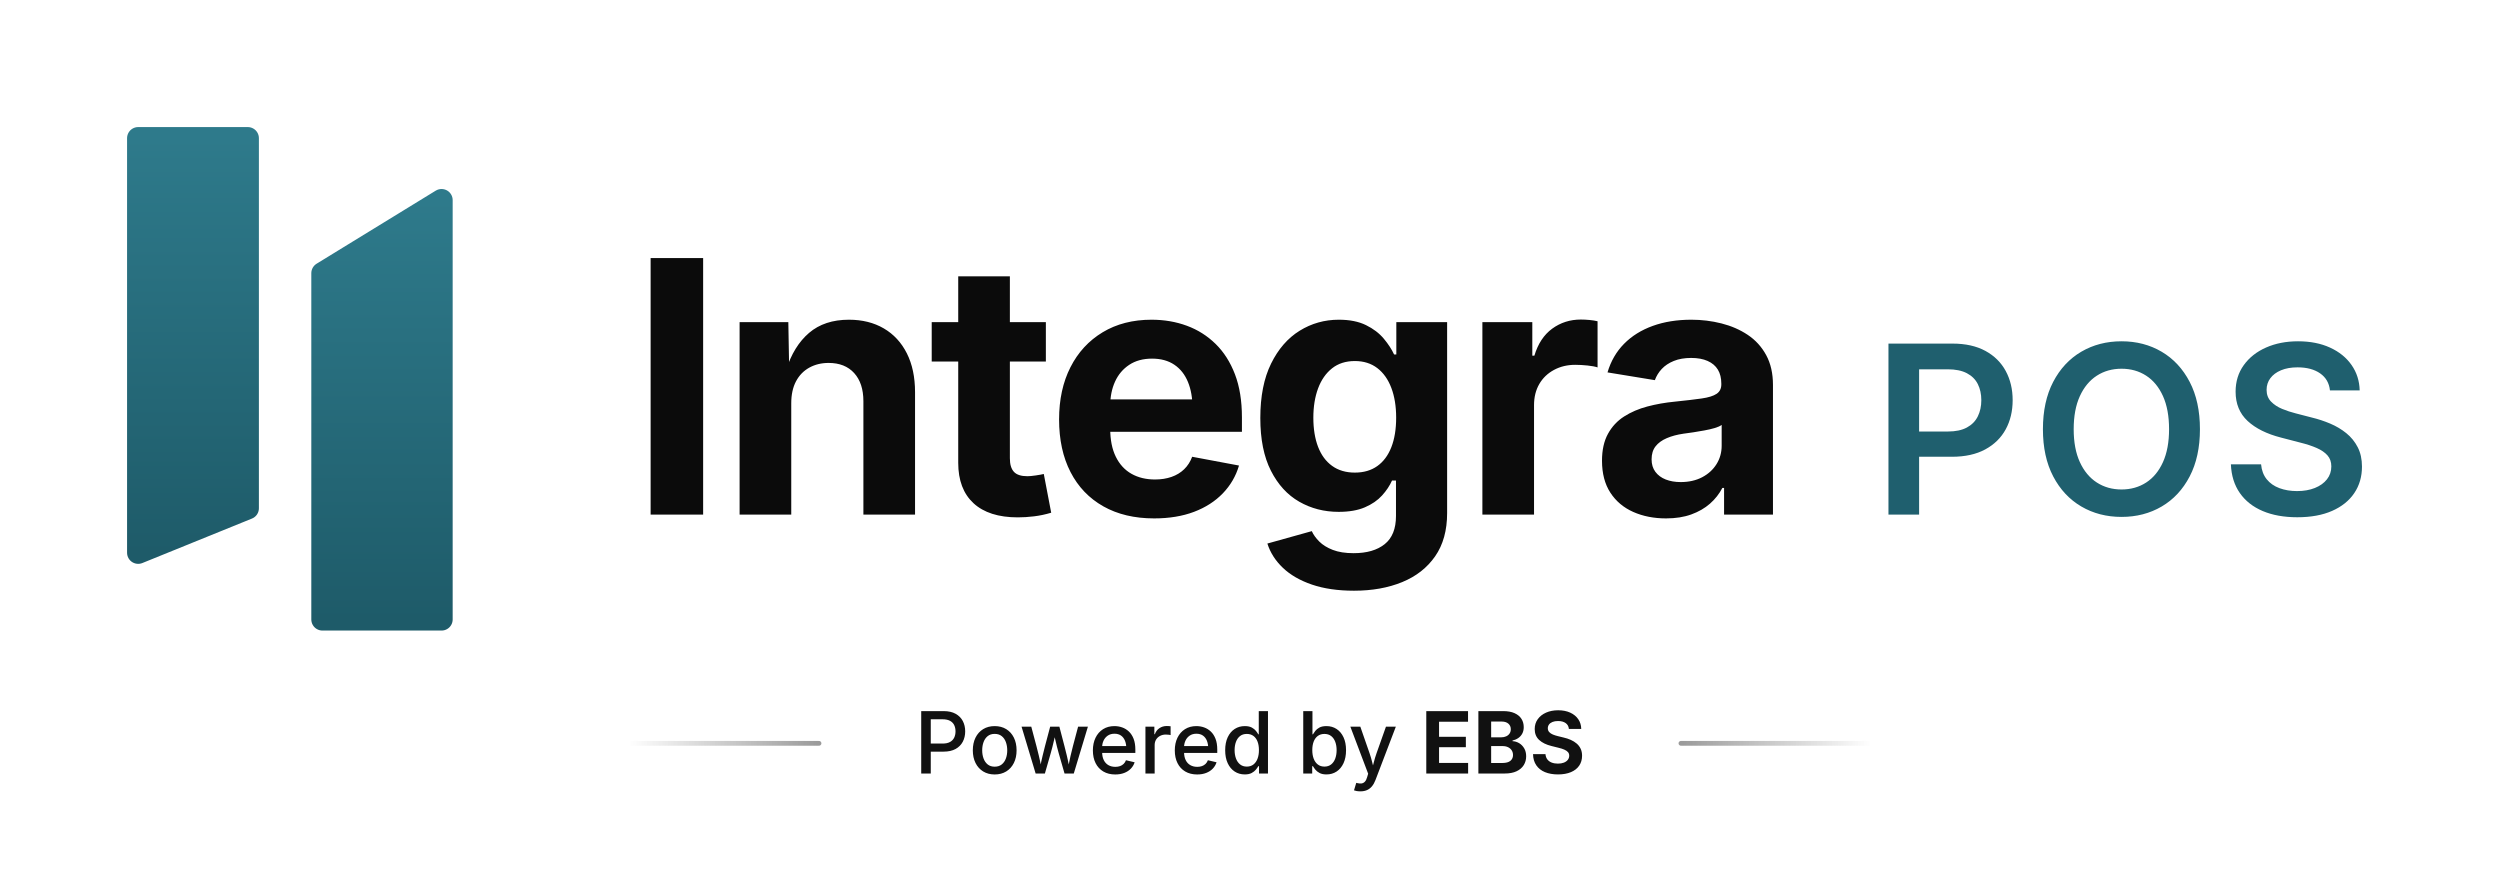
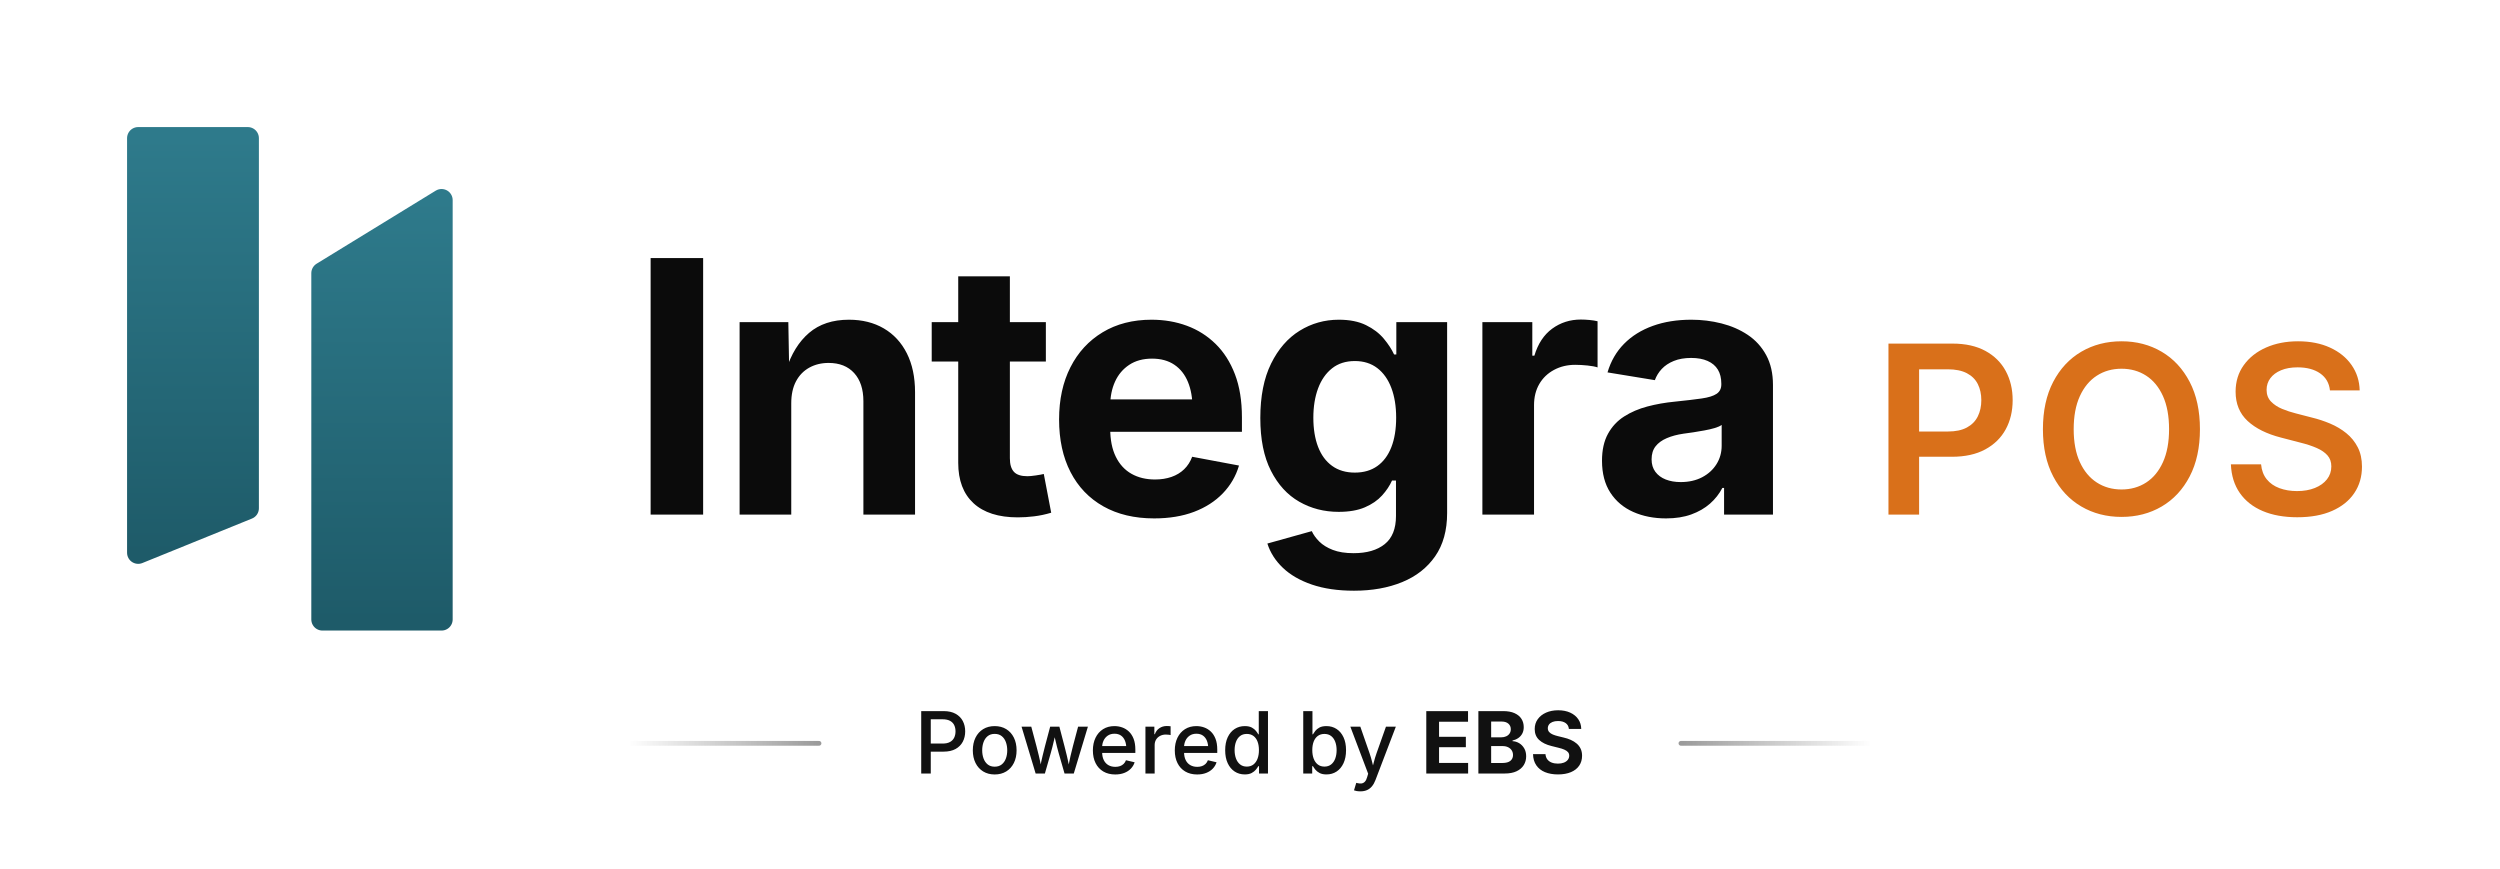
<svg xmlns="http://www.w3.org/2000/svg" viewBox="0 0 1574 547" width="1574" height="547">
  <defs>
    <linearGradient id="ig" x1="0" y1="0" x2="0" y2="1">
      <stop offset="0" stop-color="#2E7A8B" />
      <stop offset="1" stop-color="#1E5B69" />
    </linearGradient>
    <linearGradient id="lg1" gradientUnits="userSpaceOnUse" x1="395.649" y1="0" x2="515.649" y2="0">
      <stop offset="0" stop-color="#9A9A9A" stop-opacity="0" />
      <stop offset="1" stop-color="#9A9A9A" />
    </linearGradient>
    <linearGradient id="lg2" gradientUnits="userSpaceOnUse" x1="1058.315" y1="0" x2="1178.315" y2="0">
      <stop offset="0" stop-color="#9A9A9A" />
      <stop offset="1" stop-color="#9A9A9A" stop-opacity="0" />
    </linearGradient>
  </defs>
  <polygon points="87,87 156,87 156,320 87,348" fill="url(#ig)" stroke="url(#ig)" stroke-width="14" stroke-linejoin="round" />
  <polygon points="203,172 278,126 278,390 203,390" fill="url(#ig)" stroke="url(#ig)" stroke-width="14" stroke-linejoin="round" />
  <path d="M442.695 162.486V324.0H409.634V162.486ZM498.174 253.866V324.0H465.654V202.811H496.331L496.873 233.054H494.922Q499.691 217.878 509.393 209.585Q519.095 201.293 534.487 201.293Q547.061 201.293 556.438 206.767Q565.814 212.241 570.963 222.485Q576.112 232.729 576.112 246.929V324.0H543.593V252.565Q543.593 241.292 537.793 234.896Q531.994 228.501 521.696 228.501Q514.867 228.501 509.501 231.482Q504.136 234.463 501.155 240.1Q498.174 245.736 498.174 253.866ZM658.473 202.811V227.634H586.605V202.811ZM603.298 173.977H635.818V288.554Q635.818 294.299 638.365 297.063Q640.913 299.827 646.875 299.827Q648.717 299.827 652.078 299.339Q655.438 298.852 657.172 298.418L661.834 322.808Q656.414 324.434 651.048 325.084Q645.682 325.734 640.804 325.734Q622.593 325.734 612.946 316.846Q603.298 307.957 603.298 291.372ZM726.634 326.385Q708.098 326.385 694.657 318.797Q681.215 311.209 674.007 297.226Q666.798 283.242 666.798 264.056Q666.798 245.303 673.953 231.211Q681.107 217.119 694.223 209.206Q707.339 201.293 725.008 201.293Q736.932 201.293 747.23 205.087Q757.528 208.881 765.332 216.523Q773.137 224.165 777.527 235.655Q781.917 247.146 781.917 262.755V271.86H680.131V251.481H765.983L750.807 256.901Q750.807 247.471 747.934 240.479Q745.062 233.487 739.371 229.639Q733.68 225.791 725.333 225.791Q716.878 225.791 710.971 229.693Q705.063 233.596 702.028 240.262Q698.993 246.929 698.993 255.492V269.909Q698.993 280.424 702.516 287.578Q706.038 294.732 712.38 298.31Q718.721 301.887 727.176 301.887Q732.921 301.887 737.582 300.261Q742.244 298.635 745.55 295.437Q748.856 292.239 750.59 287.578L780.075 293.106Q777.148 303.079 769.885 310.613Q762.622 318.146 751.728 322.266Q740.834 326.385 726.634 326.385ZM852.463 371.912Q837.287 371.912 826.014 368.064Q814.74 364.216 807.695 357.495Q800.649 350.774 797.939 342.211L825.905 334.406Q827.423 337.767 830.621 340.964Q833.819 344.162 839.13 346.222Q844.442 348.281 852.246 348.281Q864.712 348.281 871.812 342.59Q878.912 336.899 878.912 324.867V302.537H876.419Q874.251 307.415 870.132 311.968Q866.013 316.521 859.346 319.393Q852.68 322.266 842.816 322.266Q829.157 322.266 817.992 315.87Q806.827 309.475 800.161 296.358Q793.494 283.242 793.494 263.188Q793.494 242.701 800.269 228.935Q807.044 215.168 818.263 208.23Q829.483 201.293 842.924 201.293Q853.113 201.293 860.051 204.708Q866.988 208.122 871.27 213.271Q875.552 218.42 877.72 223.189H879.129V202.811H911.107V323.024Q911.107 339.393 903.573 350.232Q896.039 361.072 882.815 366.492Q869.59 371.912 852.463 371.912ZM853.005 297.551Q861.352 297.551 867.151 293.432Q872.95 289.312 875.986 281.562Q879.021 273.812 879.021 262.972Q879.021 252.24 875.986 244.219Q872.95 236.197 867.151 231.753Q861.352 227.309 853.005 227.309Q844.442 227.309 838.642 231.916Q832.843 236.522 829.862 244.544Q826.881 252.565 826.881 262.972Q826.881 273.595 829.862 281.345Q832.843 289.096 838.696 293.323Q844.55 297.551 853.005 297.551ZM933.307 324.0V202.811H964.742V223.948H966.043Q969.403 212.675 977.262 206.93Q985.121 201.185 995.311 201.185Q997.804 201.185 1000.73 201.456Q1003.657 201.727 1005.825 202.269V231.319Q1003.657 230.561 999.538 230.127Q995.419 229.693 991.733 229.693Q984.362 229.693 978.4 232.891Q972.438 236.089 969.132 241.78Q965.826 247.471 965.826 255.059V324.0ZM1048.946 326.385Q1037.456 326.385 1028.296 322.32Q1019.137 318.255 1013.879 310.179Q1008.622 302.104 1008.622 290.071Q1008.622 279.99 1012.362 273.161Q1016.101 266.332 1022.551 262.213Q1029.001 258.094 1037.185 255.926Q1045.369 253.758 1054.366 252.891Q1064.881 251.807 1071.33 250.885Q1077.78 249.964 1080.761 247.958Q1083.742 245.953 1083.742 242.051V241.509Q1083.742 236.306 1081.574 232.729Q1079.406 229.151 1075.124 227.254Q1070.843 225.357 1064.772 225.357Q1058.485 225.357 1053.824 227.254Q1049.163 229.151 1046.236 232.295Q1043.309 235.438 1041.9 239.341L1012.091 234.463Q1015.234 223.84 1022.497 216.469Q1029.76 209.098 1040.545 205.195Q1051.331 201.293 1064.881 201.293Q1074.637 201.293 1083.85 203.624Q1093.064 205.954 1100.381 210.832Q1107.698 215.71 1111.98 223.569Q1116.262 231.428 1116.262 242.376V324.0H1085.476V307.198H1084.392Q1081.466 312.835 1076.588 317.117Q1071.71 321.398 1064.826 323.892Q1057.943 326.385 1048.946 326.385ZM1058.16 303.513Q1065.856 303.513 1071.656 300.478Q1077.455 297.442 1080.707 292.239Q1083.959 287.036 1083.959 280.641V267.524Q1082.55 268.608 1079.623 269.476Q1076.696 270.343 1073.119 270.993Q1069.542 271.644 1066.073 272.186Q1062.604 272.728 1059.894 273.053Q1053.932 273.92 1049.38 275.871Q1044.827 277.822 1042.334 281.02Q1039.841 284.218 1039.841 289.204Q1039.841 293.865 1042.225 297.063Q1044.61 300.261 1048.729 301.887Q1052.848 303.513 1058.16 303.513Z" fill="#0B0B0B" />
-   <path d="M1188.976 324.0V216.324H1229.228Q1241.586 216.324 1250.041 220.949Q1258.496 225.574 1262.832 233.632Q1267.168 241.689 1267.168 251.951Q1267.168 262.285 1262.796 270.307Q1258.424 278.328 1249.896 282.953Q1241.369 287.578 1228.939 287.578H1202.273V271.68H1226.41Q1233.709 271.68 1238.37 269.15Q1243.031 266.621 1245.235 262.141Q1247.439 257.66 1247.439 251.951Q1247.439 246.242 1245.235 241.834Q1243.031 237.426 1238.334 234.969Q1233.637 232.512 1226.265 232.512H1208.271V324.0ZM1335.725 325.445Q1321.561 325.445 1310.359 318.869Q1299.158 312.293 1292.691 299.936Q1286.223 287.578 1286.223 270.234Q1286.223 252.818 1292.691 240.425Q1299.158 228.031 1310.359 221.455Q1321.561 214.879 1335.725 214.879Q1349.817 214.879 1360.982 221.455Q1372.147 228.031 1378.614 240.425Q1385.082 252.818 1385.082 270.234Q1385.082 287.578 1378.614 299.972Q1372.147 312.365 1360.982 318.905Q1349.817 325.445 1335.725 325.445ZM1335.725 308.174Q1344.469 308.174 1351.226 303.802Q1357.983 299.43 1361.813 290.938Q1365.643 282.447 1365.643 270.234Q1365.643 257.877 1361.813 249.386Q1357.983 240.895 1351.226 236.522Q1344.469 232.15 1335.725 232.15Q1326.908 232.15 1320.115 236.559Q1313.322 240.967 1309.456 249.458Q1305.59 257.949 1305.59 270.234Q1305.59 282.447 1309.456 290.902Q1313.322 299.357 1320.115 303.766Q1326.908 308.174 1335.725 308.174ZM1446.34 325.662Q1433.838 325.662 1424.624 321.76Q1415.411 317.857 1410.207 310.414Q1405.004 302.971 1404.571 292.348H1423.577Q1424.082 297.984 1427.118 301.742Q1430.153 305.5 1435.139 307.343Q1440.125 309.186 1446.196 309.186Q1452.555 309.186 1457.433 307.234Q1462.311 305.283 1465.057 301.778Q1467.803 298.273 1467.803 293.648Q1467.803 289.457 1465.382 286.711Q1462.961 283.965 1458.589 282.05Q1454.217 280.135 1448.364 278.689L1436.151 275.51Q1422.637 272.041 1415.085 265.031Q1407.534 258.021 1407.534 246.604Q1407.534 237.064 1412.664 229.91Q1417.795 222.756 1426.684 218.817Q1435.573 214.879 1446.846 214.879Q1458.336 214.879 1467.008 218.854Q1475.68 222.828 1480.558 229.838Q1485.436 236.848 1485.653 245.809H1466.936Q1466.213 238.871 1460.757 235.077Q1455.301 231.283 1446.557 231.283Q1440.487 231.283 1436.115 233.126Q1431.743 234.969 1429.394 238.148Q1427.045 241.328 1427.045 245.447Q1427.045 249.928 1429.828 252.818Q1432.61 255.709 1436.837 257.443Q1441.065 259.178 1445.401 260.262L1455.446 262.863Q1461.444 264.309 1467.081 266.693Q1472.717 269.078 1477.234 272.728Q1481.75 276.377 1484.424 281.58Q1487.098 286.783 1487.098 293.793Q1487.098 303.26 1482.256 310.45Q1477.414 317.641 1468.309 321.651Q1459.204 325.662 1446.34 325.662Z" fill="#1F5F6E" />
+   <path d="M1188.976 324.0V216.324H1229.228Q1241.586 216.324 1250.041 220.949Q1258.496 225.574 1262.832 233.632Q1267.168 241.689 1267.168 251.951Q1267.168 262.285 1262.796 270.307Q1258.424 278.328 1249.896 282.953Q1241.369 287.578 1228.939 287.578H1202.273V271.68H1226.41Q1233.709 271.68 1238.37 269.15Q1243.031 266.621 1245.235 262.141Q1247.439 257.66 1247.439 251.951Q1247.439 246.242 1245.235 241.834Q1243.031 237.426 1238.334 234.969Q1233.637 232.512 1226.265 232.512H1208.271V324.0ZM1335.725 325.445Q1321.561 325.445 1310.359 318.869Q1299.158 312.293 1292.691 299.936Q1286.223 287.578 1286.223 270.234Q1286.223 252.818 1292.691 240.425Q1299.158 228.031 1310.359 221.455Q1321.561 214.879 1335.725 214.879Q1349.817 214.879 1360.982 221.455Q1372.147 228.031 1378.614 240.425Q1385.082 252.818 1385.082 270.234Q1385.082 287.578 1378.614 299.972Q1372.147 312.365 1360.982 318.905Q1349.817 325.445 1335.725 325.445ZM1335.725 308.174Q1344.469 308.174 1351.226 303.802Q1357.983 299.43 1361.813 290.938Q1365.643 282.447 1365.643 270.234Q1365.643 257.877 1361.813 249.386Q1357.983 240.895 1351.226 236.522Q1344.469 232.15 1335.725 232.15Q1326.908 232.15 1320.115 236.559Q1313.322 240.967 1309.456 249.458Q1305.59 257.949 1305.59 270.234Q1305.59 282.447 1309.456 290.902Q1313.322 299.357 1320.115 303.766Q1326.908 308.174 1335.725 308.174ZM1446.34 325.662Q1433.838 325.662 1424.624 321.76Q1415.411 317.857 1410.207 310.414Q1405.004 302.971 1404.571 292.348H1423.577Q1424.082 297.984 1427.118 301.742Q1430.153 305.5 1435.139 307.343Q1440.125 309.186 1446.196 309.186Q1452.555 309.186 1457.433 307.234Q1462.311 305.283 1465.057 301.778Q1467.803 298.273 1467.803 293.648Q1467.803 289.457 1465.382 286.711Q1462.961 283.965 1458.589 282.05Q1454.217 280.135 1448.364 278.689L1436.151 275.51Q1422.637 272.041 1415.085 265.031Q1407.534 258.021 1407.534 246.604Q1407.534 237.064 1412.664 229.91Q1417.795 222.756 1426.684 218.817Q1435.573 214.879 1446.846 214.879Q1458.336 214.879 1467.008 218.854Q1475.68 222.828 1480.558 229.838Q1485.436 236.848 1485.653 245.809H1466.936Q1466.213 238.871 1460.757 235.077Q1455.301 231.283 1446.557 231.283Q1440.487 231.283 1436.115 233.126Q1431.743 234.969 1429.394 238.148Q1427.045 241.328 1427.045 245.447Q1427.045 249.928 1429.828 252.818Q1432.61 255.709 1436.837 257.443Q1441.065 259.178 1445.401 260.262L1455.446 262.863Q1461.444 264.309 1467.081 266.693Q1472.717 269.078 1477.234 272.728Q1481.75 276.377 1484.424 281.58Q1487.098 286.783 1487.098 293.793Q1487.098 303.26 1482.256 310.45Q1477.414 317.641 1468.309 321.651Q1459.204 325.662 1446.34 325.662Z" fill="#D9701A" />
  <path d="M579.999 487.0V447.713H594.079Q598.614 447.713 601.647 449.4Q604.679 451.088 606.182 453.962Q607.685 456.836 607.685 460.475Q607.685 464.113 606.169 467Q604.653 469.888 601.62 471.562Q598.588 473.236 594.027 473.236H584.403V468.147H593.447Q596.347 468.147 598.14 467.146Q599.933 466.144 600.763 464.403Q601.594 462.663 601.594 460.475Q601.594 458.26 600.763 456.533Q599.933 454.806 598.127 453.83Q596.321 452.854 593.394 452.854H586.011V487.0ZM626.247 487.606Q622.108 487.606 619.009 485.708Q615.911 483.81 614.197 480.382Q612.484 476.954 612.484 472.419Q612.484 467.831 614.197 464.39Q615.911 460.949 619.009 459.051Q622.108 457.152 626.247 457.152Q630.413 457.152 633.511 459.051Q636.61 460.949 638.323 464.39Q640.037 467.831 640.037 472.419Q640.037 476.954 638.323 480.382Q636.61 483.81 633.511 485.708Q630.413 487.606 626.247 487.606ZM626.247 482.702Q628.937 482.702 630.69 481.292Q632.444 479.881 633.301 477.547Q634.157 475.214 634.157 472.419Q634.157 469.598 633.301 467.238Q632.444 464.878 630.69 463.467Q628.937 462.057 626.247 462.057Q623.584 462.057 621.844 463.467Q620.104 464.878 619.247 467.225Q618.39 469.571 618.39 472.419Q618.39 475.214 619.247 477.547Q620.104 479.881 621.844 481.292Q623.584 482.702 626.247 482.702ZM652.034 487.0 643.175 457.521H649.292L652.535 469.729Q653.247 472.472 654.065 475.833Q654.882 479.195 655.647 483.414H654.803Q655.568 479.354 656.385 475.979Q657.202 472.604 657.941 469.729L661.184 457.521H666.985L670.175 469.729Q670.913 472.524 671.718 475.899Q672.522 479.274 673.286 483.414H672.416Q673.207 479.327 673.998 475.952Q674.789 472.577 675.528 469.729L678.771 457.521H684.941L676.055 487.0H670.228L666.589 474.317Q666.035 472.393 665.508 470.296Q664.981 468.2 664.48 466.012Q663.979 463.823 663.451 461.661H664.638Q664.137 463.797 663.623 465.999Q663.109 468.2 662.581 470.323Q662.054 472.445 661.5 474.317L657.862 487.0ZM702.158 487.606Q697.808 487.606 694.644 485.734Q691.48 483.862 689.779 480.461Q688.078 477.06 688.078 472.472Q688.078 467.937 689.753 464.482Q691.427 461.028 694.486 459.09Q697.544 457.152 701.657 457.152Q704.189 457.152 706.535 457.983Q708.882 458.813 710.754 460.58Q712.626 462.347 713.72 465.155Q714.815 467.963 714.815 471.971V474.027H691.322V469.703H711.835L709.119 471.127Q709.119 468.411 708.276 466.341Q707.432 464.271 705.784 463.111Q704.136 461.951 701.657 461.951Q699.205 461.951 697.465 463.138Q695.725 464.324 694.815 466.262Q693.905 468.2 693.905 470.494V473.447Q693.905 476.479 694.947 478.576Q695.988 480.672 697.861 481.74Q699.733 482.808 702.211 482.808Q703.846 482.808 705.164 482.346Q706.483 481.885 707.445 480.949Q708.407 480.013 708.908 478.642L714.366 479.934Q713.655 482.201 711.98 483.941Q710.306 485.682 707.814 486.644Q705.322 487.606 702.158 487.606ZM721.169 487.0V457.521H726.785V462.268H727.102Q727.919 459.842 729.949 458.471Q731.98 457.1 734.564 457.1Q735.117 457.1 735.829 457.139Q736.541 457.179 737.016 457.258V462.795Q736.699 462.689 735.803 462.584Q734.906 462.479 733.984 462.479Q731.98 462.479 730.371 463.322Q728.763 464.166 727.866 465.656Q726.97 467.146 726.97 469.097V487.0ZM753.733 487.606Q749.382 487.606 746.218 485.734Q743.054 483.862 741.353 480.461Q739.653 477.06 739.653 472.472Q739.653 467.937 741.327 464.482Q743.001 461.028 746.06 459.09Q749.118 457.152 753.232 457.152Q755.763 457.152 758.11 457.983Q760.456 458.813 762.328 460.58Q764.2 462.347 765.295 465.155Q766.389 467.963 766.389 471.971V474.027H742.896V469.703H763.409L760.694 471.127Q760.694 468.411 759.85 466.341Q759.006 464.271 757.358 463.111Q755.71 461.951 753.232 461.951Q750.78 461.951 749.039 463.138Q747.299 464.324 746.389 466.262Q745.48 468.2 745.48 470.494V473.447Q745.48 476.479 746.521 478.576Q747.563 480.672 749.435 481.74Q751.307 482.808 753.785 482.808Q755.42 482.808 756.738 482.346Q758.057 481.885 759.019 480.949Q759.982 480.013 760.483 478.642L765.941 479.934Q765.229 482.201 763.554 483.941Q761.88 485.682 759.388 486.644Q756.897 487.606 753.733 487.606ZM783.712 487.58Q780.126 487.58 777.331 485.748Q774.536 483.915 772.954 480.5Q771.372 477.086 771.372 472.34Q771.372 467.541 772.981 464.14Q774.589 460.738 777.384 458.945Q780.179 457.152 783.712 457.152Q786.454 457.152 788.129 458.062Q789.803 458.972 790.752 460.185Q791.701 461.397 792.202 462.32H792.519V447.713H798.32V487.0H792.677V482.386H792.202Q791.701 483.335 790.726 484.548Q789.75 485.761 788.063 486.67Q786.375 487.58 783.712 487.58ZM784.978 482.649Q787.456 482.649 789.157 481.331Q790.858 480.013 791.741 477.679Q792.624 475.346 792.624 472.287Q792.624 469.202 791.754 466.921Q790.884 464.641 789.183 463.362Q787.483 462.083 784.978 462.083Q782.42 462.083 780.719 463.428Q779.019 464.772 778.162 467.08Q777.305 469.387 777.305 472.287Q777.305 475.214 778.175 477.561Q779.045 479.907 780.759 481.278Q782.473 482.649 784.978 482.649ZM835.155 487.58Q832.491 487.58 830.791 486.67Q829.09 485.761 828.128 484.548Q827.165 483.335 826.638 482.386H826.163V487.0H820.521V447.713H826.322V462.32H826.638Q827.165 461.397 828.101 460.185Q829.037 458.972 830.712 458.062Q832.386 457.152 835.155 457.152Q838.688 457.152 841.469 458.945Q844.251 460.738 845.86 464.14Q847.468 467.541 847.468 472.34Q847.468 477.086 845.886 480.5Q844.304 483.915 841.522 485.748Q838.74 487.58 835.155 487.58ZM833.863 482.649Q836.394 482.649 838.108 481.278Q839.822 479.907 840.678 477.561Q841.535 475.214 841.535 472.287Q841.535 469.387 840.678 467.08Q839.822 464.772 838.121 463.428Q836.42 462.083 833.863 462.083Q831.384 462.083 829.67 463.362Q827.956 464.641 827.086 466.921Q826.216 469.202 826.216 472.287Q826.216 475.346 827.099 477.679Q827.983 480.013 829.697 481.331Q831.41 482.649 833.863 482.649ZM852.478 497.6 853.902 492.88 854.561 493.038Q856.064 493.434 857.263 493.249Q858.463 493.064 859.346 492.128Q860.23 491.192 860.757 489.294L861.39 487.132L850.184 457.521H856.459L862.286 474.265Q863.262 477.06 863.908 479.828Q864.554 482.597 865.319 485.339H863.526Q864.29 482.597 864.989 479.815Q865.688 477.033 866.663 474.265L872.596 457.521H878.819L866.004 491.087Q865.108 493.46 863.802 495.042Q862.497 496.624 860.704 497.428Q858.911 498.232 856.538 498.232Q855.167 498.232 854.086 498.035Q853.005 497.837 852.478 497.6Z" fill="#111111" />
  <path d="M897.988 487.0V447.713H924.276V454.384H906.03V463.876H922.905V470.441H906.03V480.329H924.328V487.0ZM930.788 487.0V447.713H946.371Q950.696 447.713 953.583 449.018Q956.47 450.323 957.907 452.591Q959.344 454.858 959.344 457.812Q959.344 460.132 958.421 461.859Q957.498 463.586 955.903 464.68Q954.308 465.774 952.278 466.249V466.645Q954.492 466.724 956.457 467.897Q958.421 469.07 959.647 471.167Q960.873 473.263 960.873 476.163Q960.873 479.274 959.344 481.727Q957.815 484.179 954.822 485.589Q951.829 487.0 947.373 487.0ZM938.83 480.382H945.791Q949.324 480.382 950.959 479.011Q952.594 477.64 952.594 475.398Q952.594 473.737 951.79 472.458Q950.986 471.18 949.509 470.455Q948.032 469.729 946.002 469.729H938.83ZM938.83 464.219H945.185Q946.899 464.219 948.27 463.599Q949.641 462.979 950.419 461.833Q951.197 460.686 951.197 459.104Q951.197 456.968 949.68 455.623Q948.164 454.278 945.343 454.278H938.83ZM980.912 487.58Q976.193 487.58 972.699 486.13Q969.205 484.68 967.254 481.832Q965.303 478.984 965.197 474.818H973.029Q973.187 476.796 974.215 478.127Q975.243 479.459 976.957 480.118Q978.671 480.777 980.833 480.777Q982.995 480.777 984.591 480.158Q986.186 479.538 987.082 478.404Q987.979 477.271 987.979 475.768Q987.979 474.423 987.175 473.513Q986.37 472.604 984.867 471.944Q983.364 471.285 981.202 470.784L976.878 469.703Q971.895 468.49 969.073 465.893Q966.252 463.296 966.252 459.024Q966.252 455.465 968.164 452.802Q970.075 450.139 973.411 448.662Q976.746 447.186 981.018 447.186Q985.368 447.186 988.612 448.675Q991.855 450.165 993.674 452.815Q995.493 455.465 995.546 458.919H987.768Q987.557 456.546 985.751 455.254Q983.945 453.962 980.939 453.962Q978.908 453.962 977.458 454.542Q976.008 455.122 975.257 456.15Q974.505 457.179 974.505 458.497Q974.505 459.947 975.375 460.91Q976.245 461.872 977.696 462.465Q979.146 463.059 980.78 463.454L984.34 464.324Q986.819 464.878 988.954 465.827Q991.09 466.776 992.698 468.161Q994.307 469.545 995.19 471.443Q996.073 473.342 996.073 475.82Q996.073 479.38 994.28 482.03Q992.488 484.68 989.086 486.13Q985.685 487.58 980.912 487.58Z" fill="#111111" />
  <line x1="395.649" y1="468" x2="515.649" y2="468" stroke="url(#lg1)" stroke-width="3" stroke-linecap="round" />
  <line x1="1058.315" y1="468" x2="1178.315" y2="468" stroke="url(#lg2)" stroke-width="3" stroke-linecap="round" />
</svg>
